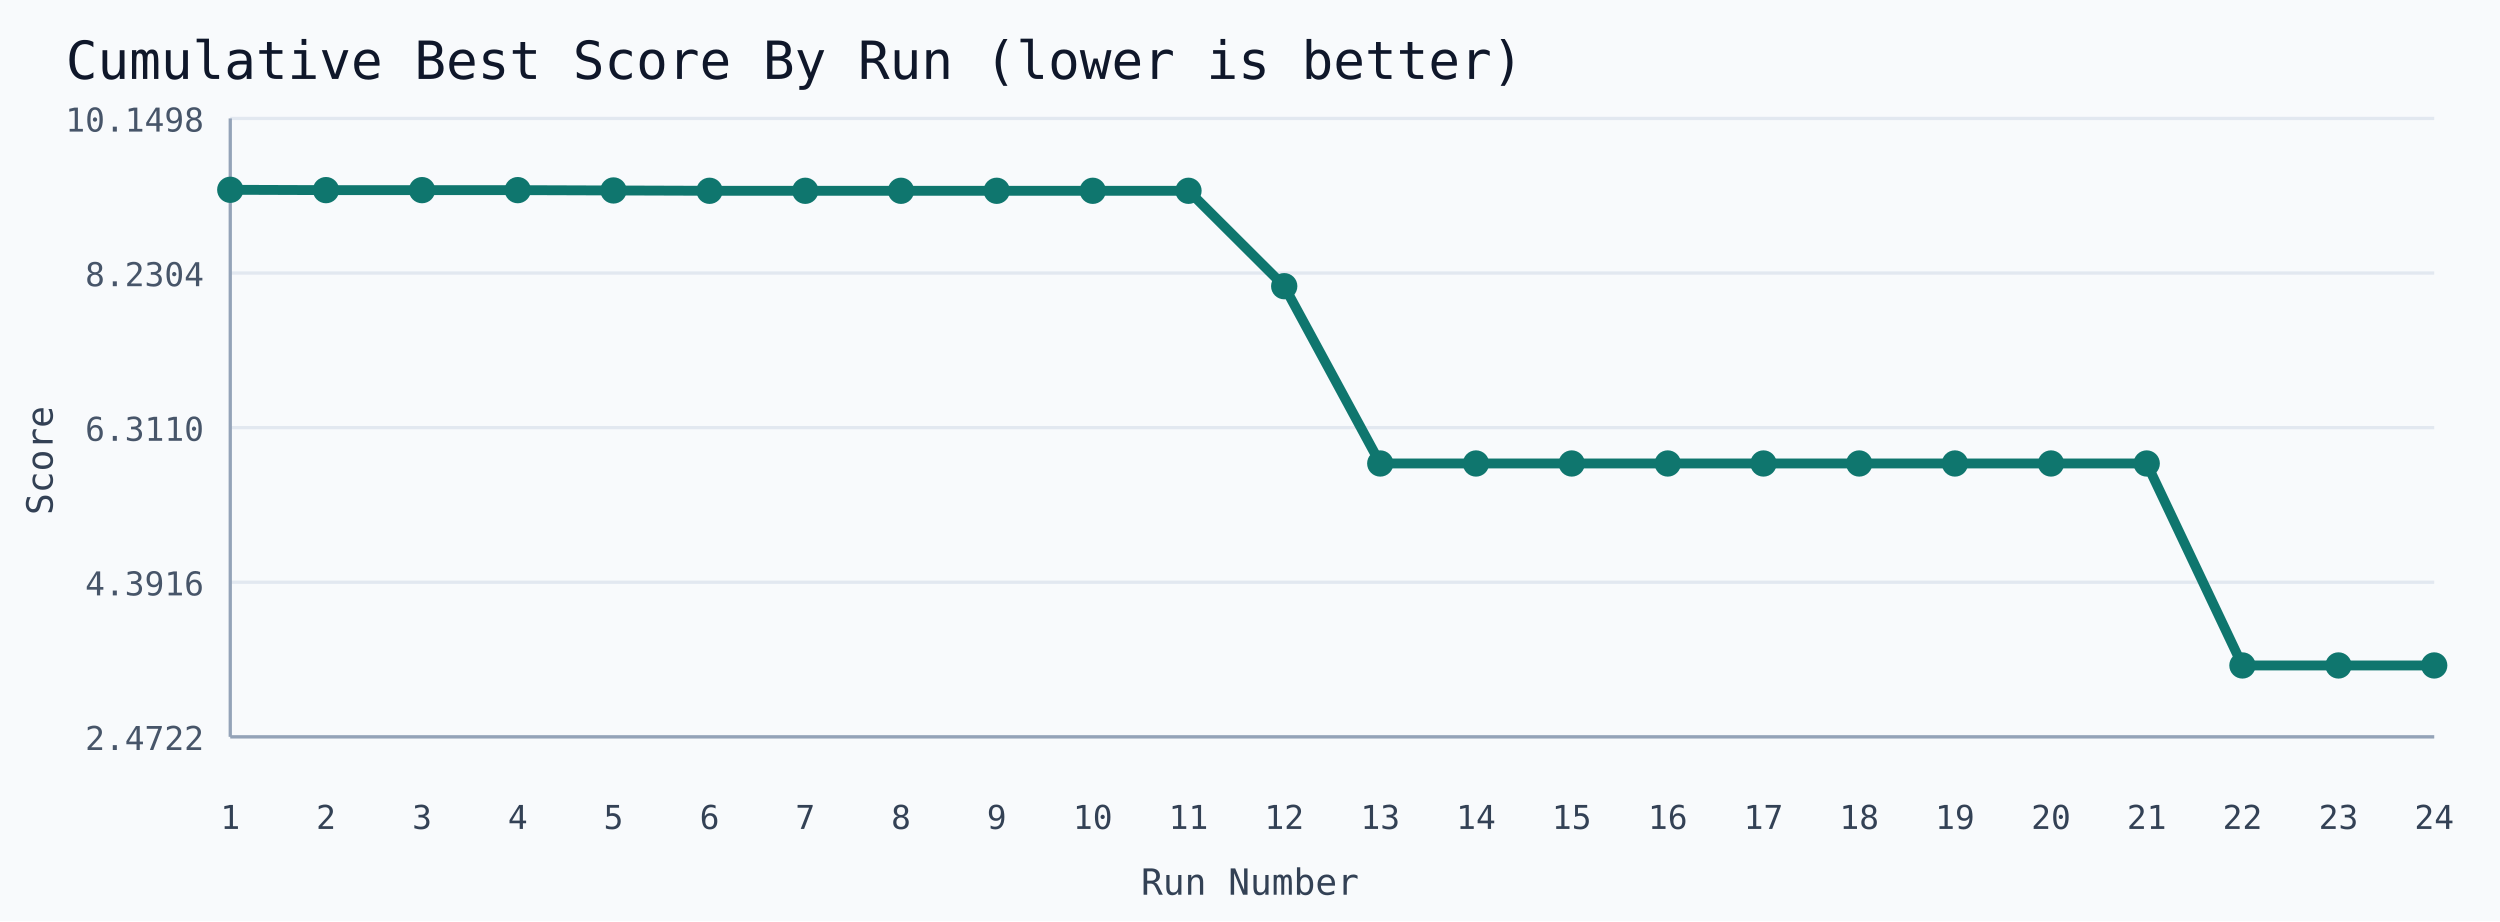
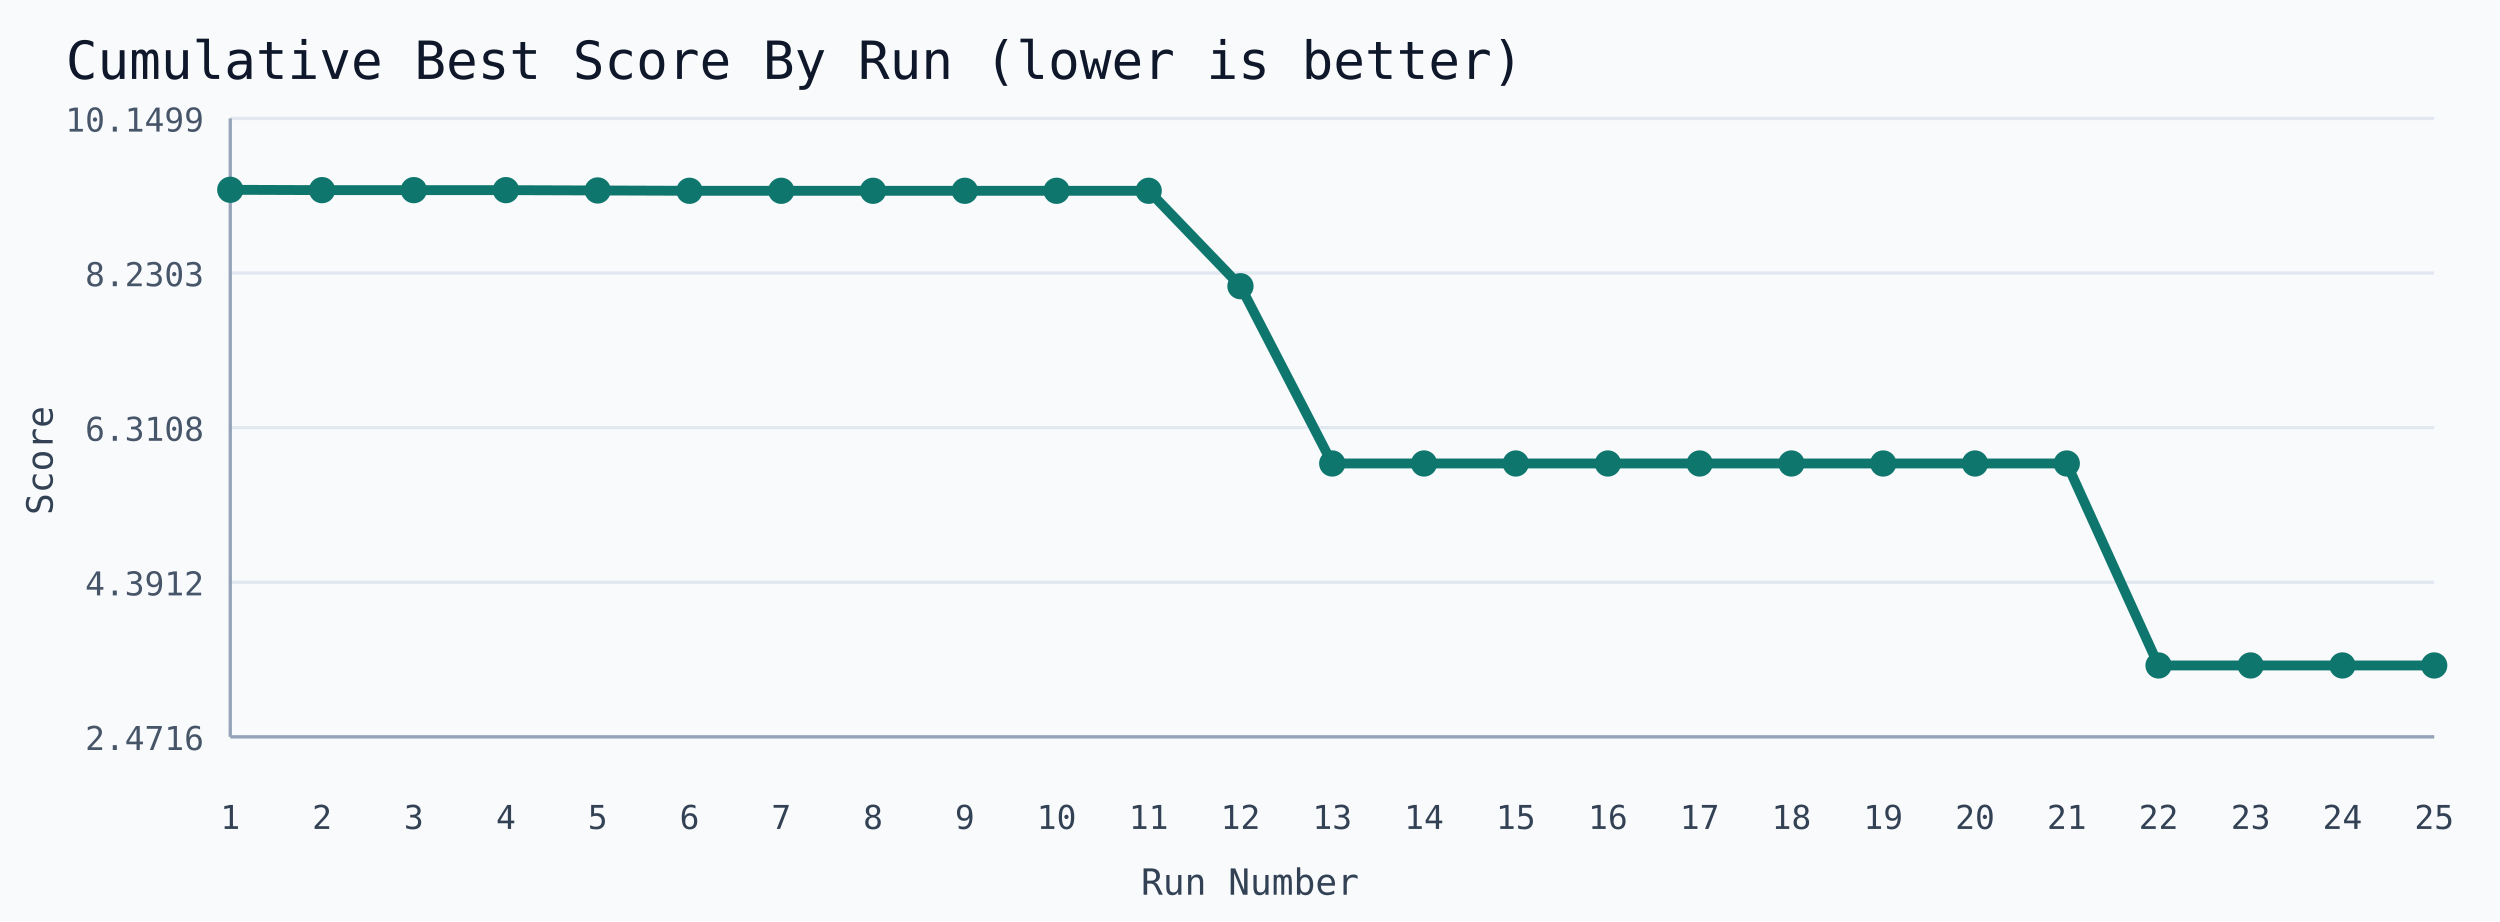
<svg xmlns="http://www.w3.org/2000/svg" width="760" height="280" viewBox="0 0 760 280">
  <rect width="100%" height="100%" fill="#f8fafc" />
  <text x="20" y="24" font-family="monospace" font-size="16" fill="#0f172a">Cumulative Best Score By Run (lower is better)</text>
  <line x1="70" y1="36.0" x2="740" y2="36.0" stroke="#e2e8f0" />
-   <text x="62" y="40.0" text-anchor="end" font-family="monospace" font-size="10" fill="#475569">10.1498</text>
+   <text x="62" y="40.0" text-anchor="end" font-family="monospace" font-size="10" fill="#475569">10.1499</text>
  <line x1="70" y1="83.0" x2="740" y2="83.0" stroke="#e2e8f0" />
-   <text x="62" y="87.0" text-anchor="end" font-family="monospace" font-size="10" fill="#475569">8.2304</text>
+   <text x="62" y="87.0" text-anchor="end" font-family="monospace" font-size="10" fill="#475569">8.2303</text>
  <line x1="70" y1="130.0" x2="740" y2="130.0" stroke="#e2e8f0" />
-   <text x="62" y="134.0" text-anchor="end" font-family="monospace" font-size="10" fill="#475569">6.3110</text>
+   <text x="62" y="134.0" text-anchor="end" font-family="monospace" font-size="10" fill="#475569">6.3108</text>
  <line x1="70" y1="177.0" x2="740" y2="177.0" stroke="#e2e8f0" />
-   <text x="62" y="181.0" text-anchor="end" font-family="monospace" font-size="10" fill="#475569">4.3916</text>
+   <text x="62" y="181.0" text-anchor="end" font-family="monospace" font-size="10" fill="#475569">4.3912</text>
  <line x1="70" y1="224.0" x2="740" y2="224.0" stroke="#e2e8f0" />
-   <text x="62" y="228.0" text-anchor="end" font-family="monospace" font-size="10" fill="#475569">2.4722</text>
+   <text x="62" y="228.0" text-anchor="end" font-family="monospace" font-size="10" fill="#475569">2.4716</text>
  <line x1="70" y1="224" x2="740" y2="224" stroke="#94a3b8" />
  <line x1="70" y1="36" x2="70" y2="224" stroke="#94a3b8" />
-   <polyline fill="none" stroke="#0f766e" stroke-width="3" points="70.0,57.7 99.1,57.8 128.3,57.8 157.4,57.8 186.5,57.9 215.7,58.0 244.8,58.0 273.9,58.0 303.0,58.0 332.2,58.0 361.3,58.0 390.4,87.0 419.6,140.9 448.7,140.9 477.8,140.9 507.0,140.9 536.1,140.9 565.2,140.9 594.3,140.9 623.5,140.9 652.6,140.9 681.7,202.3 710.9,202.3 740.0,202.3" />
+   <polyline fill="none" stroke="#0f766e" stroke-width="3" points="70.0,57.7 97.9,57.8 125.8,57.8 153.8,57.8 181.7,57.9 209.6,58.0 237.5,58.0 265.4,58.0 293.3,58.0 321.2,58.0 349.2,58.0 377.1,87.0 405.0,140.9 432.9,140.9 460.8,140.9 488.8,140.9 516.7,140.9 544.6,140.9 572.5,140.9 600.4,140.9 628.3,140.9 656.2,202.3 684.2,202.3 712.1,202.3 740.0,202.3" />
  <circle cx="70.0" cy="57.7" r="4" fill="#0f766e" />
  <text x="70.0" y="252" text-anchor="middle" font-family="monospace" font-size="10" fill="#334155">1</text>
-   <circle cx="99.1" cy="57.8" r="4" fill="#0f766e" />
-   <text x="99.1" y="252" text-anchor="middle" font-family="monospace" font-size="10" fill="#334155">2</text>
-   <circle cx="128.3" cy="57.8" r="4" fill="#0f766e" />
-   <text x="128.3" y="252" text-anchor="middle" font-family="monospace" font-size="10" fill="#334155">3</text>
-   <circle cx="157.4" cy="57.8" r="4" fill="#0f766e" />
-   <text x="157.4" y="252" text-anchor="middle" font-family="monospace" font-size="10" fill="#334155">4</text>
-   <circle cx="186.5" cy="57.9" r="4" fill="#0f766e" />
-   <text x="186.5" y="252" text-anchor="middle" font-family="monospace" font-size="10" fill="#334155">5</text>
-   <circle cx="215.7" cy="58.0" r="4" fill="#0f766e" />
-   <text x="215.7" y="252" text-anchor="middle" font-family="monospace" font-size="10" fill="#334155">6</text>
-   <circle cx="244.8" cy="58.0" r="4" fill="#0f766e" />
-   <text x="244.8" y="252" text-anchor="middle" font-family="monospace" font-size="10" fill="#334155">7</text>
-   <circle cx="273.9" cy="58.0" r="4" fill="#0f766e" />
-   <text x="273.9" y="252" text-anchor="middle" font-family="monospace" font-size="10" fill="#334155">8</text>
-   <circle cx="303.0" cy="58.0" r="4" fill="#0f766e" />
-   <text x="303.0" y="252" text-anchor="middle" font-family="monospace" font-size="10" fill="#334155">9</text>
-   <circle cx="332.2" cy="58.0" r="4" fill="#0f766e" />
-   <text x="332.2" y="252" text-anchor="middle" font-family="monospace" font-size="10" fill="#334155">10</text>
-   <circle cx="361.3" cy="58.0" r="4" fill="#0f766e" />
-   <text x="361.3" y="252" text-anchor="middle" font-family="monospace" font-size="10" fill="#334155">11</text>
-   <circle cx="390.4" cy="87.0" r="4" fill="#0f766e" />
-   <text x="390.4" y="252" text-anchor="middle" font-family="monospace" font-size="10" fill="#334155">12</text>
-   <circle cx="419.6" cy="140.9" r="4" fill="#0f766e" />
-   <text x="419.6" y="252" text-anchor="middle" font-family="monospace" font-size="10" fill="#334155">13</text>
-   <circle cx="448.7" cy="140.9" r="4" fill="#0f766e" />
-   <text x="448.7" y="252" text-anchor="middle" font-family="monospace" font-size="10" fill="#334155">14</text>
-   <circle cx="477.8" cy="140.9" r="4" fill="#0f766e" />
-   <text x="477.8" y="252" text-anchor="middle" font-family="monospace" font-size="10" fill="#334155">15</text>
-   <circle cx="507.0" cy="140.9" r="4" fill="#0f766e" />
-   <text x="507.0" y="252" text-anchor="middle" font-family="monospace" font-size="10" fill="#334155">16</text>
-   <circle cx="536.1" cy="140.9" r="4" fill="#0f766e" />
-   <text x="536.1" y="252" text-anchor="middle" font-family="monospace" font-size="10" fill="#334155">17</text>
-   <circle cx="565.2" cy="140.9" r="4" fill="#0f766e" />
-   <text x="565.2" y="252" text-anchor="middle" font-family="monospace" font-size="10" fill="#334155">18</text>
-   <circle cx="594.3" cy="140.9" r="4" fill="#0f766e" />
-   <text x="594.3" y="252" text-anchor="middle" font-family="monospace" font-size="10" fill="#334155">19</text>
-   <circle cx="623.5" cy="140.9" r="4" fill="#0f766e" />
-   <text x="623.5" y="252" text-anchor="middle" font-family="monospace" font-size="10" fill="#334155">20</text>
-   <circle cx="652.6" cy="140.9" r="4" fill="#0f766e" />
-   <text x="652.6" y="252" text-anchor="middle" font-family="monospace" font-size="10" fill="#334155">21</text>
-   <circle cx="681.7" cy="202.3" r="4" fill="#0f766e" />
-   <text x="681.7" y="252" text-anchor="middle" font-family="monospace" font-size="10" fill="#334155">22</text>
-   <circle cx="710.9" cy="202.3" r="4" fill="#0f766e" />
-   <text x="710.9" y="252" text-anchor="middle" font-family="monospace" font-size="10" fill="#334155">23</text>
+   <circle cx="97.9" cy="57.8" r="4" fill="#0f766e" />
+   <text x="97.9" y="252" text-anchor="middle" font-family="monospace" font-size="10" fill="#334155">2</text>
+   <circle cx="125.8" cy="57.8" r="4" fill="#0f766e" />
+   <text x="125.8" y="252" text-anchor="middle" font-family="monospace" font-size="10" fill="#334155">3</text>
+   <circle cx="153.8" cy="57.8" r="4" fill="#0f766e" />
+   <text x="153.8" y="252" text-anchor="middle" font-family="monospace" font-size="10" fill="#334155">4</text>
+   <circle cx="181.7" cy="57.9" r="4" fill="#0f766e" />
+   <text x="181.7" y="252" text-anchor="middle" font-family="monospace" font-size="10" fill="#334155">5</text>
+   <circle cx="209.6" cy="58.0" r="4" fill="#0f766e" />
+   <text x="209.6" y="252" text-anchor="middle" font-family="monospace" font-size="10" fill="#334155">6</text>
+   <circle cx="237.5" cy="58.0" r="4" fill="#0f766e" />
+   <text x="237.5" y="252" text-anchor="middle" font-family="monospace" font-size="10" fill="#334155">7</text>
+   <circle cx="265.4" cy="58.0" r="4" fill="#0f766e" />
+   <text x="265.4" y="252" text-anchor="middle" font-family="monospace" font-size="10" fill="#334155">8</text>
+   <circle cx="293.3" cy="58.0" r="4" fill="#0f766e" />
+   <text x="293.3" y="252" text-anchor="middle" font-family="monospace" font-size="10" fill="#334155">9</text>
+   <circle cx="321.2" cy="58.0" r="4" fill="#0f766e" />
+   <text x="321.2" y="252" text-anchor="middle" font-family="monospace" font-size="10" fill="#334155">10</text>
+   <circle cx="349.2" cy="58.0" r="4" fill="#0f766e" />
+   <text x="349.2" y="252" text-anchor="middle" font-family="monospace" font-size="10" fill="#334155">11</text>
+   <circle cx="377.1" cy="87.0" r="4" fill="#0f766e" />
+   <text x="377.1" y="252" text-anchor="middle" font-family="monospace" font-size="10" fill="#334155">12</text>
+   <circle cx="405.0" cy="140.9" r="4" fill="#0f766e" />
+   <text x="405.0" y="252" text-anchor="middle" font-family="monospace" font-size="10" fill="#334155">13</text>
+   <circle cx="432.9" cy="140.9" r="4" fill="#0f766e" />
+   <text x="432.9" y="252" text-anchor="middle" font-family="monospace" font-size="10" fill="#334155">14</text>
+   <circle cx="460.8" cy="140.9" r="4" fill="#0f766e" />
+   <text x="460.8" y="252" text-anchor="middle" font-family="monospace" font-size="10" fill="#334155">15</text>
+   <circle cx="488.8" cy="140.9" r="4" fill="#0f766e" />
+   <text x="488.8" y="252" text-anchor="middle" font-family="monospace" font-size="10" fill="#334155">16</text>
+   <circle cx="516.7" cy="140.9" r="4" fill="#0f766e" />
+   <text x="516.7" y="252" text-anchor="middle" font-family="monospace" font-size="10" fill="#334155">17</text>
+   <circle cx="544.6" cy="140.9" r="4" fill="#0f766e" />
+   <text x="544.6" y="252" text-anchor="middle" font-family="monospace" font-size="10" fill="#334155">18</text>
+   <circle cx="572.5" cy="140.9" r="4" fill="#0f766e" />
+   <text x="572.5" y="252" text-anchor="middle" font-family="monospace" font-size="10" fill="#334155">19</text>
+   <circle cx="600.4" cy="140.9" r="4" fill="#0f766e" />
+   <text x="600.4" y="252" text-anchor="middle" font-family="monospace" font-size="10" fill="#334155">20</text>
+   <circle cx="628.3" cy="140.9" r="4" fill="#0f766e" />
+   <text x="628.3" y="252" text-anchor="middle" font-family="monospace" font-size="10" fill="#334155">21</text>
+   <circle cx="656.2" cy="202.3" r="4" fill="#0f766e" />
+   <text x="656.2" y="252" text-anchor="middle" font-family="monospace" font-size="10" fill="#334155">22</text>
+   <circle cx="684.2" cy="202.3" r="4" fill="#0f766e" />
+   <text x="684.2" y="252" text-anchor="middle" font-family="monospace" font-size="10" fill="#334155">23</text>
+   <circle cx="712.1" cy="202.3" r="4" fill="#0f766e" />
+   <text x="712.1" y="252" text-anchor="middle" font-family="monospace" font-size="10" fill="#334155">24</text>
  <circle cx="740.0" cy="202.3" r="4" fill="#0f766e" />
-   <text x="740.0" y="252" text-anchor="middle" font-family="monospace" font-size="10" fill="#334155">24</text>
+   <text x="740.0" y="252" text-anchor="middle" font-family="monospace" font-size="10" fill="#334155">25</text>
  <text x="380.0" y="272" text-anchor="middle" font-family="monospace" font-size="11" fill="#334155">Run Number</text>
  <text x="16" y="140.0" text-anchor="middle" font-family="monospace" font-size="11" fill="#334155" transform="rotate(-90 16 140.0)">Score</text>
</svg>
